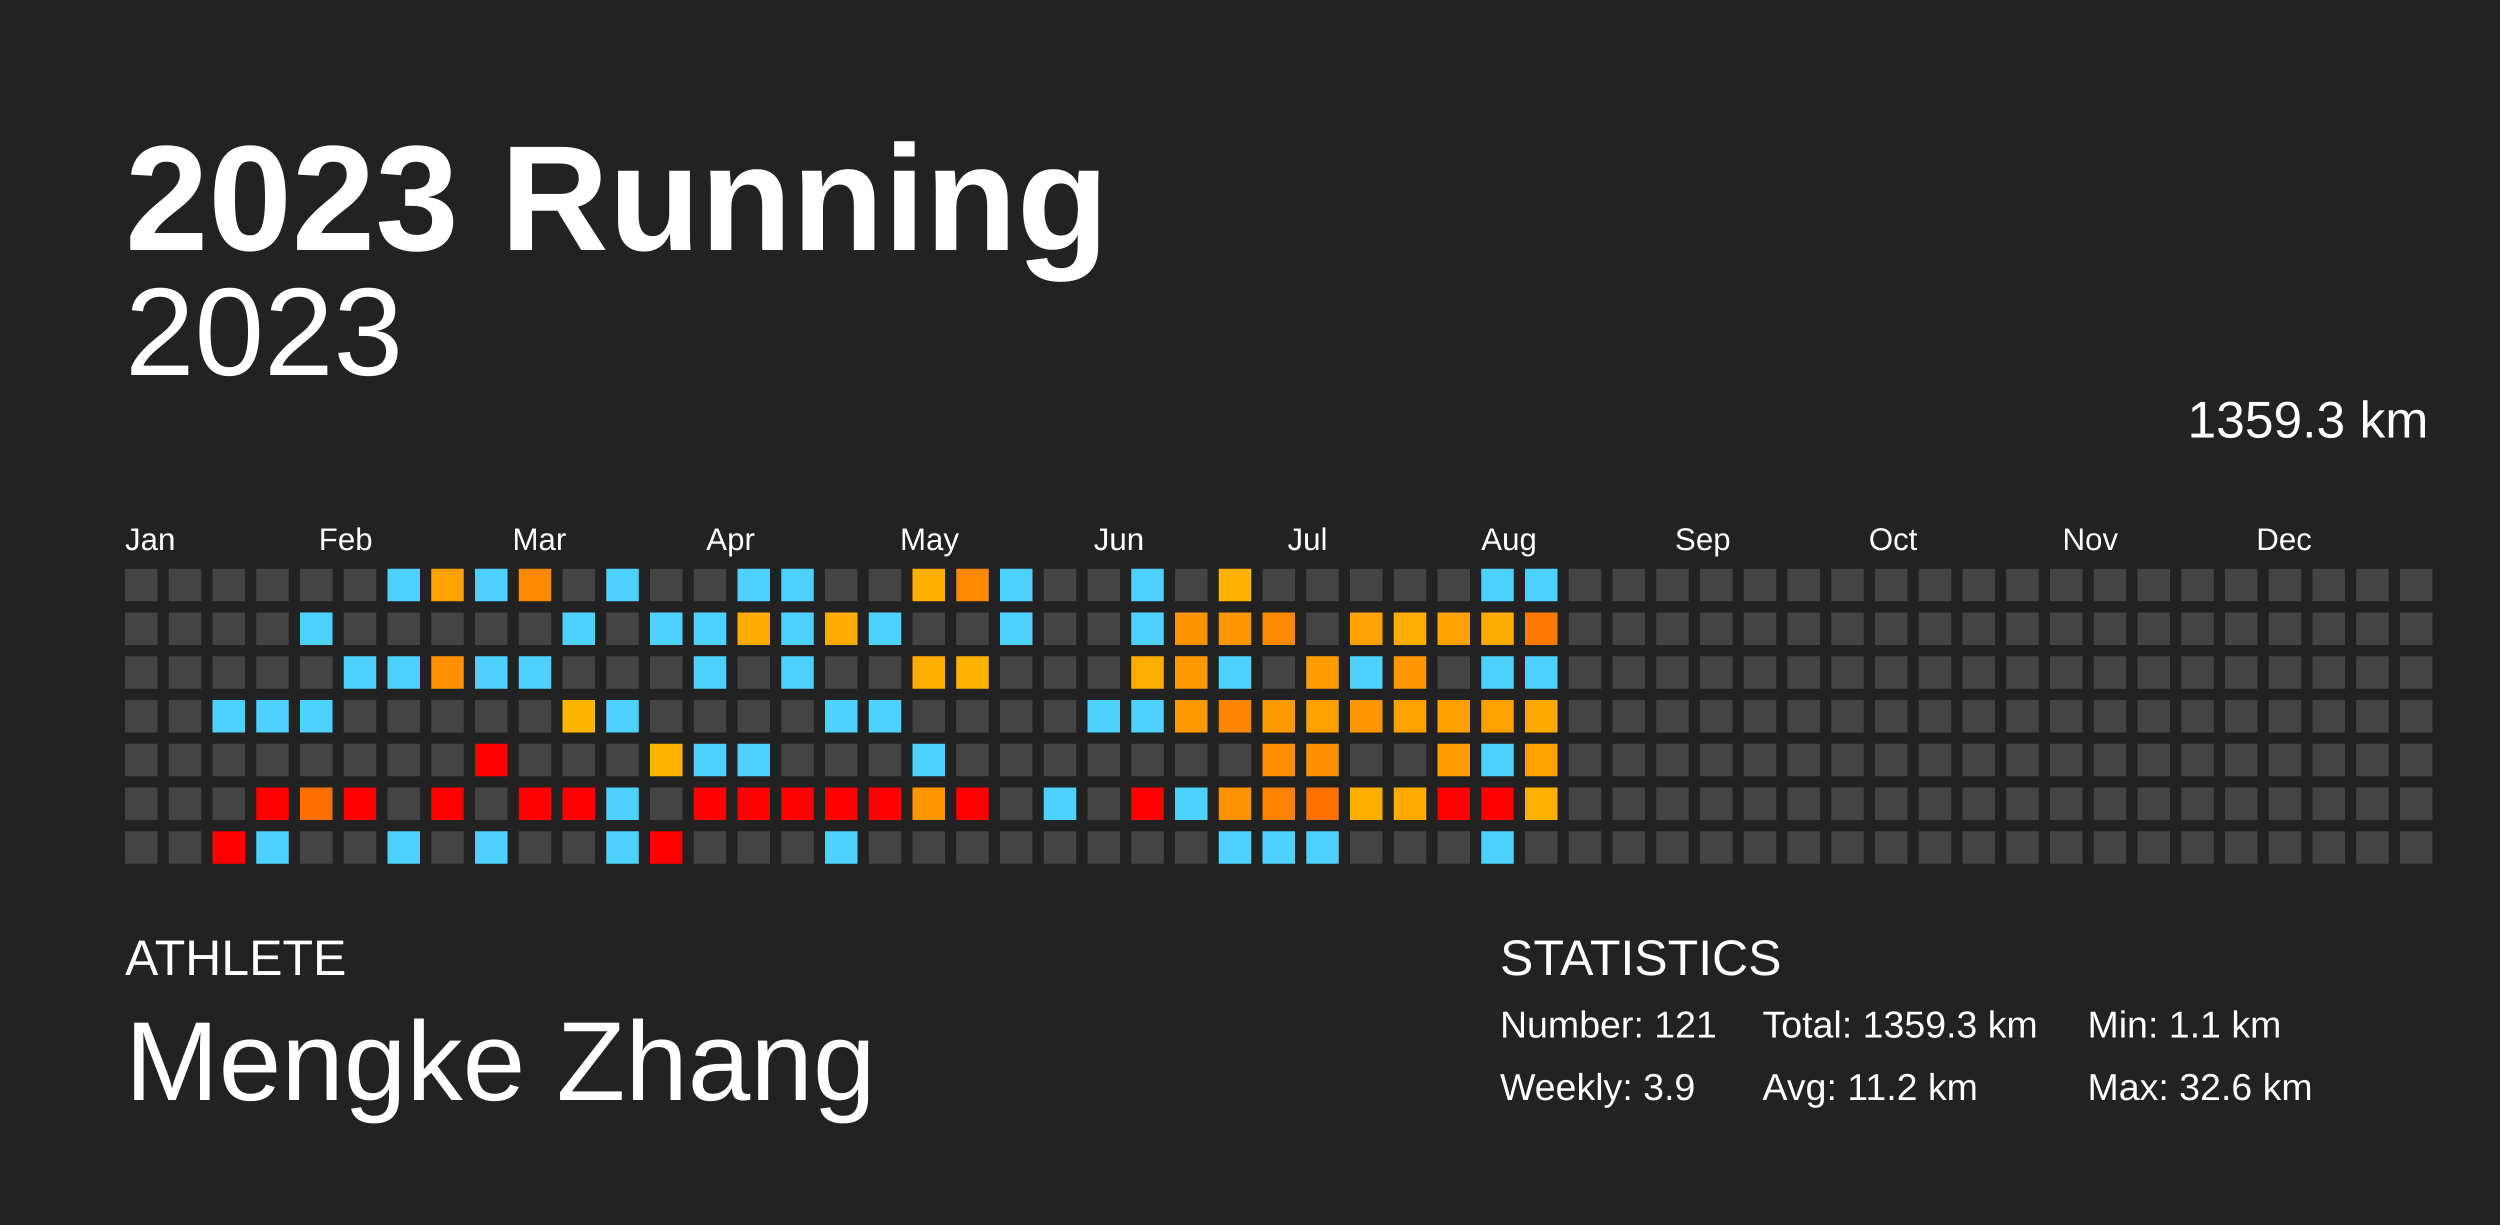
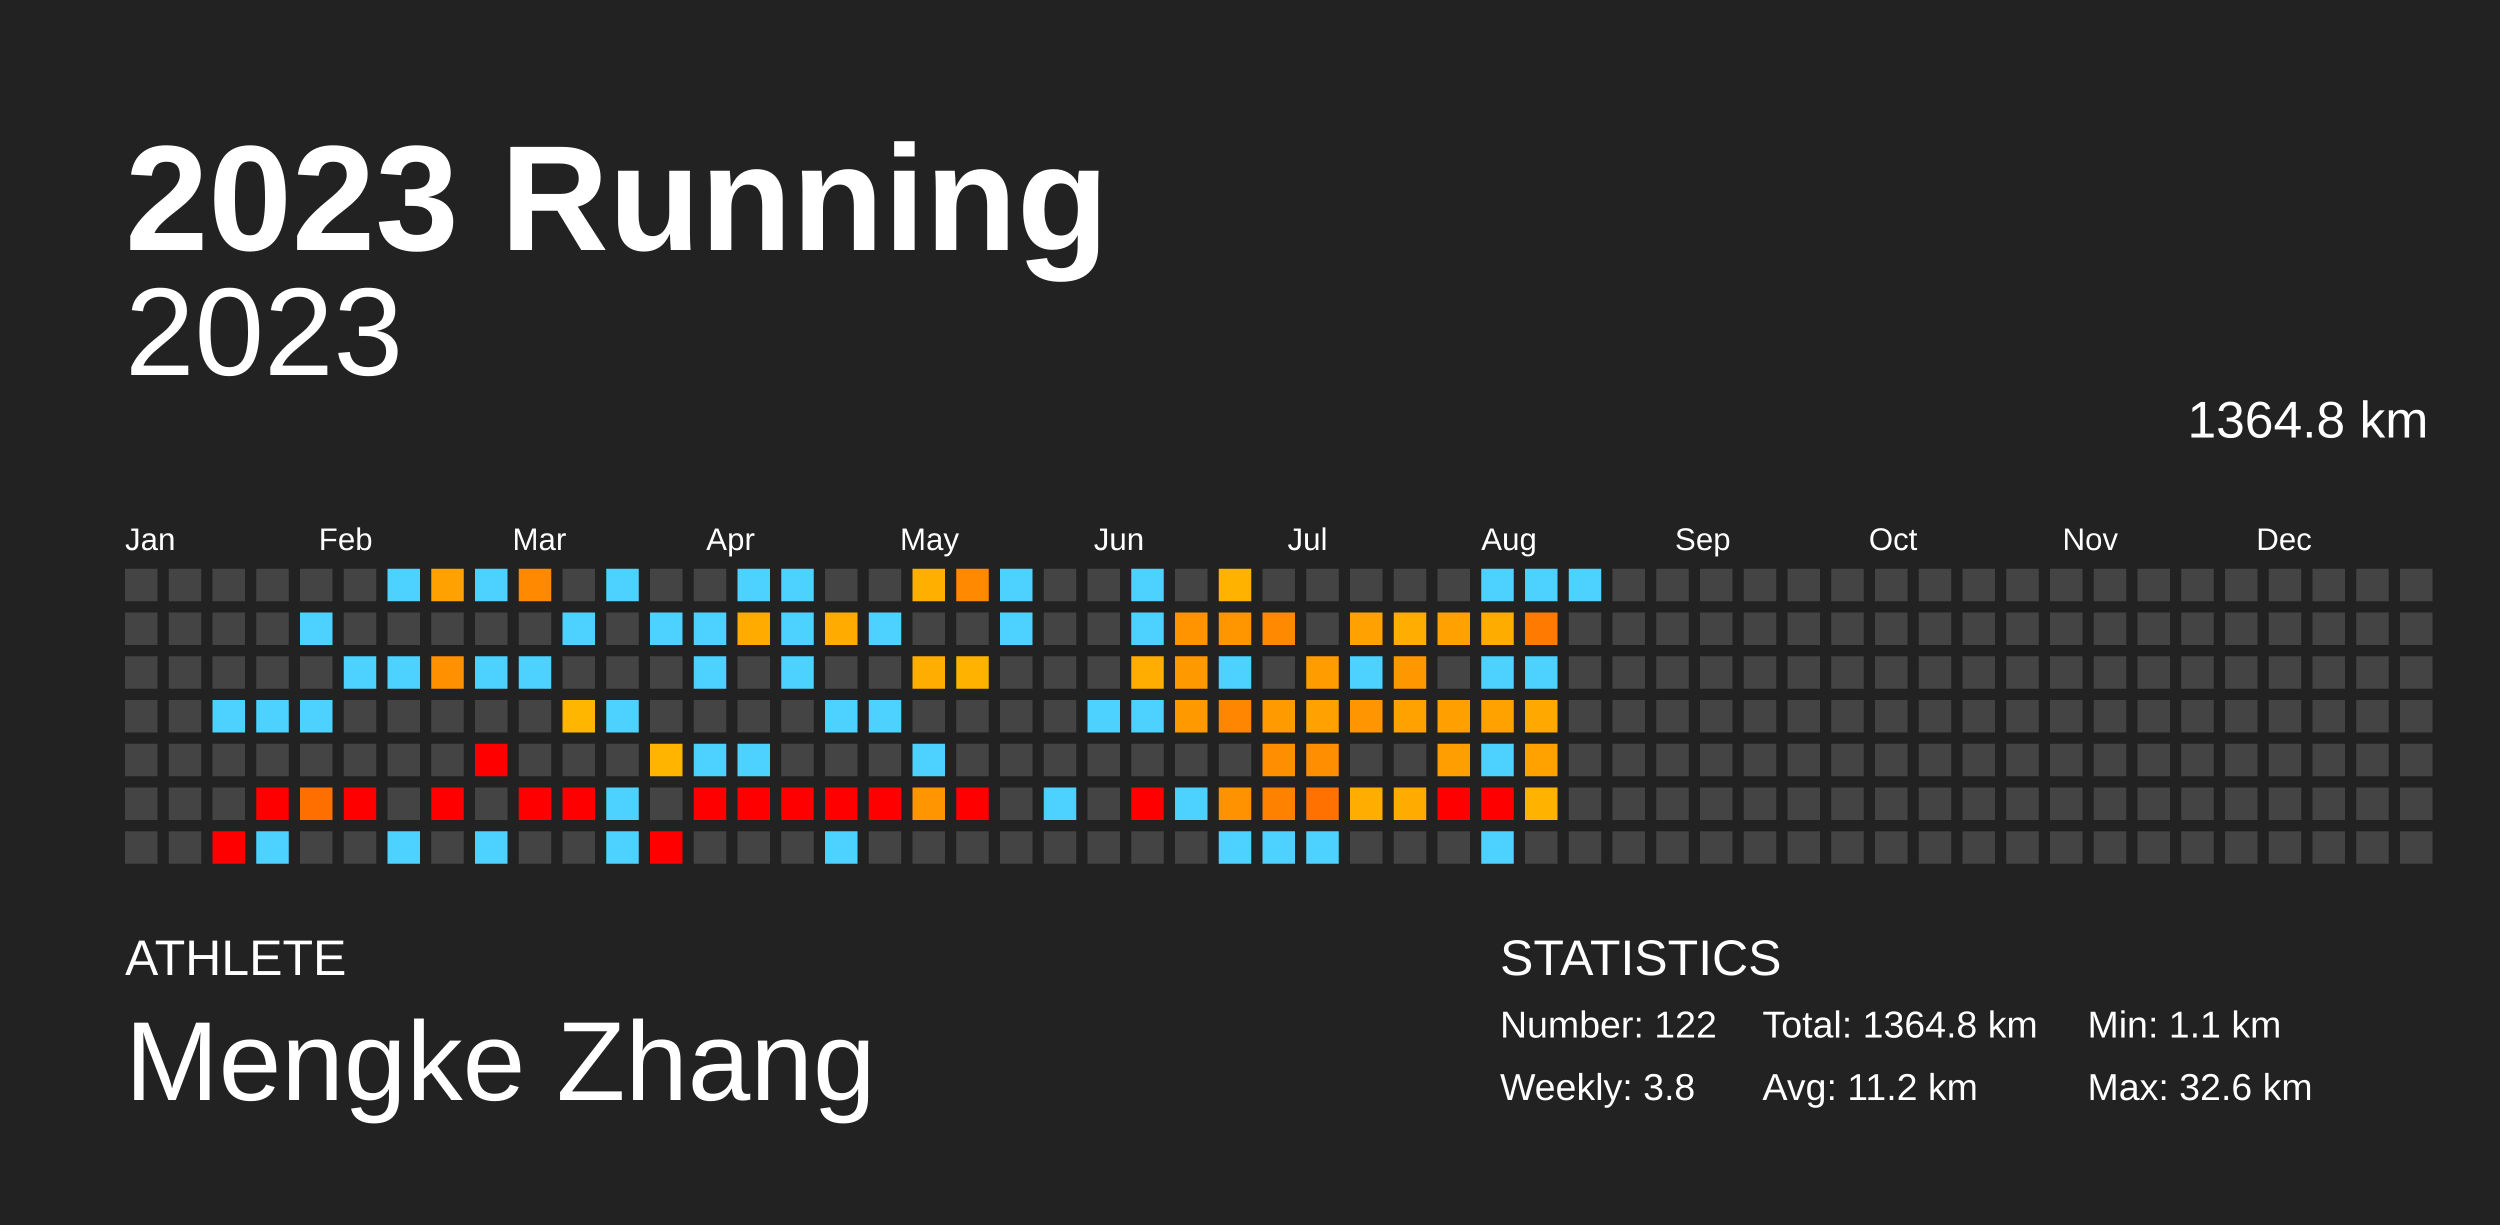
<svg xmlns="http://www.w3.org/2000/svg" baseProfile="full" height="98mm" version="1.1" viewBox="0,0,200,98" width="200mm">
  <defs />
  <rect fill="#222222" height="98" width="200" x="0" y="0" />
  <text fill="#FFFFFF" style="font-size:12px; font-family:Arial; font-weight:bold;" x="10" y="20">2023 Running</text>
  <text fill="#FFFFFF" style="font-size:4px; font-family:Arial" x="10" y="78">ATHLETE</text>
  <text fill="#FFFFFF" style="font-size:9px; font-family:Arial" x="10" y="88">Mengke Zhang</text>
  <text fill="#FFFFFF" style="font-size:4px; font-family:Arial" x="120" y="78">STATISTICS</text>
-   <text fill="#FFFFFF" style="font-size:3px; font-family:Arial" x="120" y="83">Number: 121</text>
-   <text fill="#FFFFFF" style="font-size:3px; font-family:Arial" x="120" y="88">Weekly: 3.9</text>
-   <text fill="#FFFFFF" style="font-size:3px; font-family:Arial" x="141" y="83">Total: 1359.3 km</text>
+   <text fill="#FFFFFF" style="font-size:3px; font-family:Arial" x="120" y="83">Number: 122</text>
+   <text fill="#FFFFFF" style="font-size:3px; font-family:Arial" x="120" y="88">Weekly: 3.8</text>
+   <text fill="#FFFFFF" style="font-size:3px; font-family:Arial" x="141" y="83">Total: 1364.8 km</text>
  <text fill="#FFFFFF" style="font-size:3px; font-family:Arial" x="141" y="88">Avg: 11.2 km</text>
  <text fill="#FFFFFF" style="font-size:3px; font-family:Arial" x="167" y="83">Min: 1.1 km</text>
  <text fill="#FFFFFF" style="font-size:3px; font-family:Arial" x="167" y="88">Max: 32.6 km</text>
  <text alignment-baseline="hanging" fill="#FFFFFF" style="font-size:10.0px; font-family:Arial;" x="10" y="30">2023</text>
-   <text alignment-baseline="hanging" fill="#FFFFFF" style="font-size:4.125px; font-family:Arial;" x="175" y="35">1359.3 km</text>
+   <text alignment-baseline="hanging" fill="#FFFFFF" style="font-size:4.125px; font-family:Arial;" x="175" y="35">1364.8 km</text>
  <text fill="#FFFFFF" style="font-size:2.5px; font-family:Arial" x="10.0" y="44">Jan</text>
  <text fill="#FFFFFF" style="font-size:2.5px; font-family:Arial" x="25.5" y="44">Feb</text>
  <text fill="#FFFFFF" style="font-size:2.5px; font-family:Arial" x="41.0" y="44">Mar</text>
  <text fill="#FFFFFF" style="font-size:2.5px; font-family:Arial" x="56.5" y="44">Apr</text>
  <text fill="#FFFFFF" style="font-size:2.5px; font-family:Arial" x="72.0" y="44">May</text>
  <text fill="#FFFFFF" style="font-size:2.5px; font-family:Arial" x="87.5" y="44">Jun</text>
  <text fill="#FFFFFF" style="font-size:2.5px; font-family:Arial" x="103.0" y="44">Jul</text>
  <text fill="#FFFFFF" style="font-size:2.5px; font-family:Arial" x="118.5" y="44">Aug</text>
  <text fill="#FFFFFF" style="font-size:2.5px; font-family:Arial" x="134.0" y="44">Sep</text>
  <text fill="#FFFFFF" style="font-size:2.5px; font-family:Arial" x="149.5" y="44">Oct</text>
  <text fill="#FFFFFF" style="font-size:2.5px; font-family:Arial" x="165.0" y="44">Nov</text>
  <text fill="#FFFFFF" style="font-size:2.5px; font-family:Arial" x="180.5" y="44">Dec</text>
  <rect fill="#444444" height="2.6" width="2.6" x="10.0" y="45.5" />
  <rect fill="#444444" height="2.6" width="2.6" x="10.0" y="49.0" />
  <rect fill="#444444" height="2.6" width="2.6" x="10.0" y="52.5" />
  <rect fill="#444444" height="2.6" width="2.6" x="10.0" y="56.0" />
  <rect fill="#444444" height="2.6" width="2.6" x="10.0" y="59.5" />
  <rect fill="#444444" height="2.6" width="2.6" x="10.0" y="63.0" />
  <rect fill="#444444" height="2.6" width="2.6" x="10.0" y="66.5" />
  <rect fill="#444444" height="2.6" width="2.6" x="13.5" y="45.5" />
  <rect fill="#444444" height="2.6" width="2.6" x="13.5" y="49.0" />
  <rect fill="#444444" height="2.6" width="2.6" x="13.5" y="52.5" />
  <rect fill="#444444" height="2.6" width="2.6" x="13.5" y="56.0" />
  <rect fill="#444444" height="2.6" width="2.6" x="13.5" y="59.5" />
  <rect fill="#444444" height="2.6" width="2.6" x="13.5" y="63.0" />
  <rect fill="#444444" height="2.6" width="2.6" x="13.5" y="66.5" />
  <rect fill="#444444" height="2.6" width="2.6" x="17.0" y="45.5" />
  <rect fill="#444444" height="2.6" width="2.6" x="17.0" y="49.0" />
  <rect fill="#444444" height="2.6" width="2.6" x="17.0" y="52.5" />
  <rect fill="#4dd2ff" height="2.6" width="2.6" x="17.0" y="56.0" />
  <rect fill="#444444" height="2.6" width="2.6" x="17.0" y="59.5" />
  <rect fill="#444444" height="2.6" width="2.6" x="17.0" y="63.0" />
  <rect fill="red" height="2.6" width="2.6" x="17.0" y="66.5" />
  <rect fill="#444444" height="2.6" width="2.6" x="20.5" y="45.5" />
  <rect fill="#444444" height="2.6" width="2.6" x="20.5" y="49.0" />
  <rect fill="#444444" height="2.6" width="2.6" x="20.5" y="52.5" />
  <rect fill="#4dd2ff" height="2.6" width="2.6" x="20.5" y="56.0" />
  <rect fill="#444444" height="2.6" width="2.6" x="20.5" y="59.5" />
  <rect fill="red" height="2.6" width="2.6" x="20.5" y="63.0" />
  <rect fill="#4dd2ff" height="2.6" width="2.6" x="20.5" y="66.5" />
  <rect fill="#444444" height="2.6" width="2.6" x="24.0" y="45.5" />
  <rect fill="#4dd2ff" height="2.6" width="2.6" x="24.0" y="49.0" />
  <rect fill="#444444" height="2.6" width="2.6" x="24.0" y="52.5" />
  <rect fill="#4dd2ff" height="2.6" width="2.6" x="24.0" y="56.0" />
  <rect fill="#444444" height="2.6" width="2.6" x="24.0" y="59.5" />
  <rect fill="#ff6f00" height="2.6" width="2.6" x="24.0" y="63.0" />
  <rect fill="#444444" height="2.6" width="2.6" x="24.0" y="66.5" />
  <rect fill="#444444" height="2.6" width="2.6" x="27.5" y="45.5" />
  <rect fill="#444444" height="2.6" width="2.6" x="27.5" y="49.0" />
  <rect fill="#4dd2ff" height="2.6" width="2.6" x="27.5" y="52.5" />
  <rect fill="#444444" height="2.6" width="2.6" x="27.5" y="56.0" />
  <rect fill="#444444" height="2.6" width="2.6" x="27.5" y="59.5" />
  <rect fill="red" height="2.6" width="2.6" x="27.5" y="63.0" />
  <rect fill="#444444" height="2.6" width="2.6" x="27.5" y="66.5" />
  <rect fill="#4dd2ff" height="2.6" width="2.6" x="31.0" y="45.5" />
  <rect fill="#444444" height="2.6" width="2.6" x="31.0" y="49.0" />
  <rect fill="#4dd2ff" height="2.6" width="2.6" x="31.0" y="52.5" />
  <rect fill="#444444" height="2.6" width="2.6" x="31.0" y="56.0" />
  <rect fill="#444444" height="2.6" width="2.6" x="31.0" y="59.5" />
  <rect fill="#444444" height="2.6" width="2.6" x="31.0" y="63.0" />
  <rect fill="#4dd2ff" height="2.6" width="2.6" x="31.0" y="66.5" />
  <rect fill="#ffa100" height="2.6" width="2.6" x="34.5" y="45.5" />
  <rect fill="#444444" height="2.6" width="2.6" x="34.5" y="49.0" />
  <rect fill="#ff9000" height="2.6" width="2.6" x="34.5" y="52.5" />
  <rect fill="#444444" height="2.6" width="2.6" x="34.5" y="56.0" />
  <rect fill="#444444" height="2.6" width="2.6" x="34.5" y="59.5" />
  <rect fill="red" height="2.6" width="2.6" x="34.5" y="63.0" />
  <rect fill="#444444" height="2.6" width="2.6" x="34.5" y="66.5" />
  <rect fill="#4dd2ff" height="2.6" width="2.6" x="38.0" y="45.5" />
  <rect fill="#444444" height="2.6" width="2.6" x="38.0" y="49.0" />
  <rect fill="#4dd2ff" height="2.6" width="2.6" x="38.0" y="52.5" />
  <rect fill="#444444" height="2.6" width="2.6" x="38.0" y="56.0" />
  <rect fill="red" height="2.6" width="2.6" x="38.0" y="59.5" />
  <rect fill="#444444" height="2.6" width="2.6" x="38.0" y="63.0" />
  <rect fill="#4dd2ff" height="2.6" width="2.6" x="38.0" y="66.5" />
  <rect fill="#ff8900" height="2.6" width="2.6" x="41.5" y="45.5" />
  <rect fill="#444444" height="2.6" width="2.6" x="41.5" y="49.0" />
  <rect fill="#4dd2ff" height="2.6" width="2.6" x="41.5" y="52.5" />
  <rect fill="#444444" height="2.6" width="2.6" x="41.5" y="56.0" />
  <rect fill="#444444" height="2.6" width="2.6" x="41.5" y="59.5" />
  <rect fill="red" height="2.6" width="2.6" x="41.5" y="63.0" />
  <rect fill="#444444" height="2.6" width="2.6" x="41.5" y="66.5" />
  <rect fill="#444444" height="2.6" width="2.6" x="45.0" y="45.5" />
  <rect fill="#4dd2ff" height="2.6" width="2.6" x="45.0" y="49.0" />
  <rect fill="#444444" height="2.6" width="2.6" x="45.0" y="52.5" />
  <rect fill="#ffb600" height="2.6" width="2.6" x="45.0" y="56.0" />
  <rect fill="#444444" height="2.6" width="2.6" x="45.0" y="59.5" />
  <rect fill="red" height="2.6" width="2.6" x="45.0" y="63.0" />
  <rect fill="#444444" height="2.6" width="2.6" x="45.0" y="66.5" />
  <rect fill="#4dd2ff" height="2.6" width="2.6" x="48.5" y="45.5" />
  <rect fill="#444444" height="2.6" width="2.6" x="48.5" y="49.0" />
  <rect fill="#444444" height="2.6" width="2.6" x="48.5" y="52.5" />
  <rect fill="#4dd2ff" height="2.6" width="2.6" x="48.5" y="56.0" />
  <rect fill="#444444" height="2.6" width="2.6" x="48.5" y="59.5" />
  <rect fill="#4dd2ff" height="2.6" width="2.6" x="48.5" y="63.0" />
  <rect fill="#4dd2ff" height="2.6" width="2.6" x="48.5" y="66.5" />
  <rect fill="#444444" height="2.6" width="2.6" x="52.0" y="45.5" />
  <rect fill="#4dd2ff" height="2.6" width="2.6" x="52.0" y="49.0" />
  <rect fill="#444444" height="2.6" width="2.6" x="52.0" y="52.5" />
  <rect fill="#444444" height="2.6" width="2.6" x="52.0" y="56.0" />
  <rect fill="#ffb500" height="2.6" width="2.6" x="52.0" y="59.5" />
  <rect fill="#444444" height="2.6" width="2.6" x="52.0" y="63.0" />
  <rect fill="red" height="2.6" width="2.6" x="52.0" y="66.5" />
  <rect fill="#444444" height="2.6" width="2.6" x="55.5" y="45.5" />
  <rect fill="#4dd2ff" height="2.6" width="2.6" x="55.5" y="49.0" />
  <rect fill="#4dd2ff" height="2.6" width="2.6" x="55.5" y="52.5" />
  <rect fill="#444444" height="2.6" width="2.6" x="55.5" y="56.0" />
  <rect fill="#4dd2ff" height="2.6" width="2.6" x="55.5" y="59.5" />
  <rect fill="red" height="2.6" width="2.6" x="55.5" y="63.0" />
  <rect fill="#444444" height="2.6" width="2.6" x="55.5" y="66.5" />
  <rect fill="#4dd2ff" height="2.6" width="2.6" x="59.0" y="45.5" />
  <rect fill="#ffab00" height="2.6" width="2.6" x="59.0" y="49.0" />
  <rect fill="#444444" height="2.6" width="2.6" x="59.0" y="52.5" />
  <rect fill="#444444" height="2.6" width="2.6" x="59.0" y="56.0" />
  <rect fill="#4dd2ff" height="2.6" width="2.6" x="59.0" y="59.5" />
  <rect fill="red" height="2.6" width="2.6" x="59.0" y="63.0" />
  <rect fill="#444444" height="2.6" width="2.6" x="59.0" y="66.5" />
  <rect fill="#4dd2ff" height="2.6" width="2.6" x="62.5" y="45.5" />
  <rect fill="#4dd2ff" height="2.6" width="2.6" x="62.5" y="49.0" />
  <rect fill="#4dd2ff" height="2.6" width="2.6" x="62.5" y="52.5" />
  <rect fill="#444444" height="2.6" width="2.6" x="62.5" y="56.0" />
  <rect fill="#444444" height="2.6" width="2.6" x="62.5" y="59.5" />
  <rect fill="red" height="2.6" width="2.6" x="62.5" y="63.0" />
  <rect fill="#444444" height="2.6" width="2.6" x="62.5" y="66.5" />
  <rect fill="#444444" height="2.6" width="2.6" x="66.0" y="45.5" />
  <rect fill="#ffab00" height="2.6" width="2.6" x="66.0" y="49.0" />
  <rect fill="#444444" height="2.6" width="2.6" x="66.0" y="52.5" />
  <rect fill="#4dd2ff" height="2.6" width="2.6" x="66.0" y="56.0" />
  <rect fill="#444444" height="2.6" width="2.6" x="66.0" y="59.5" />
  <rect fill="red" height="2.6" width="2.6" x="66.0" y="63.0" />
  <rect fill="#4dd2ff" height="2.6" width="2.6" x="66.0" y="66.5" />
  <rect fill="#444444" height="2.6" width="2.6" x="69.5" y="45.5" />
  <rect fill="#4dd2ff" height="2.6" width="2.6" x="69.5" y="49.0" />
  <rect fill="#444444" height="2.6" width="2.6" x="69.5" y="52.5" />
  <rect fill="#4dd2ff" height="2.6" width="2.6" x="69.5" y="56.0" />
  <rect fill="#444444" height="2.6" width="2.6" x="69.5" y="59.5" />
  <rect fill="red" height="2.6" width="2.6" x="69.5" y="63.0" />
  <rect fill="#444444" height="2.6" width="2.6" x="69.5" y="66.5" />
  <rect fill="#ffaf00" height="2.6" width="2.6" x="73.0" y="45.5" />
  <rect fill="#444444" height="2.6" width="2.6" x="73.0" y="49.0" />
  <rect fill="#ffae00" height="2.6" width="2.6" x="73.0" y="52.5" />
  <rect fill="#444444" height="2.6" width="2.6" x="73.0" y="56.0" />
  <rect fill="#4dd2ff" height="2.6" width="2.6" x="73.0" y="59.5" />
  <rect fill="#ff9500" height="2.6" width="2.6" x="73.0" y="63.0" />
  <rect fill="#444444" height="2.6" width="2.6" x="73.0" y="66.5" />
  <rect fill="#ff8900" height="2.6" width="2.6" x="76.5" y="45.5" />
  <rect fill="#444444" height="2.6" width="2.6" x="76.5" y="49.0" />
  <rect fill="#ffb300" height="2.6" width="2.6" x="76.5" y="52.5" />
  <rect fill="#444444" height="2.6" width="2.6" x="76.5" y="56.0" />
  <rect fill="#444444" height="2.6" width="2.6" x="76.5" y="59.5" />
  <rect fill="red" height="2.6" width="2.6" x="76.5" y="63.0" />
  <rect fill="#444444" height="2.6" width="2.6" x="76.5" y="66.5" />
  <rect fill="#4dd2ff" height="2.6" width="2.6" x="80.0" y="45.5" />
  <rect fill="#4dd2ff" height="2.6" width="2.6" x="80.0" y="49.0" />
  <rect fill="#444444" height="2.6" width="2.6" x="80.0" y="52.5" />
  <rect fill="#444444" height="2.6" width="2.6" x="80.0" y="56.0" />
  <rect fill="#444444" height="2.6" width="2.6" x="80.0" y="59.5" />
  <rect fill="#444444" height="2.6" width="2.6" x="80.0" y="63.0" />
  <rect fill="#444444" height="2.6" width="2.6" x="80.0" y="66.5" />
  <rect fill="#444444" height="2.6" width="2.6" x="83.5" y="45.5" />
  <rect fill="#444444" height="2.6" width="2.6" x="83.5" y="49.0" />
  <rect fill="#444444" height="2.6" width="2.6" x="83.5" y="52.5" />
  <rect fill="#444444" height="2.6" width="2.6" x="83.5" y="56.0" />
  <rect fill="#444444" height="2.6" width="2.6" x="83.5" y="59.5" />
  <rect fill="#4dd2ff" height="2.6" width="2.6" x="83.5" y="63.0" />
  <rect fill="#444444" height="2.6" width="2.6" x="83.5" y="66.5" />
  <rect fill="#444444" height="2.6" width="2.6" x="87.0" y="45.5" />
  <rect fill="#444444" height="2.6" width="2.6" x="87.0" y="49.0" />
  <rect fill="#444444" height="2.6" width="2.6" x="87.0" y="52.5" />
  <rect fill="#4dd2ff" height="2.6" width="2.6" x="87.0" y="56.0" />
  <rect fill="#444444" height="2.6" width="2.6" x="87.0" y="59.5" />
  <rect fill="#444444" height="2.6" width="2.6" x="87.0" y="63.0" />
  <rect fill="#444444" height="2.6" width="2.6" x="87.0" y="66.5" />
  <rect fill="#4dd2ff" height="2.6" width="2.6" x="90.5" y="45.5" />
  <rect fill="#4dd2ff" height="2.6" width="2.6" x="90.5" y="49.0" />
  <rect fill="#ffad00" height="2.6" width="2.6" x="90.5" y="52.5" />
  <rect fill="#4dd2ff" height="2.6" width="2.6" x="90.5" y="56.0" />
  <rect fill="#444444" height="2.6" width="2.6" x="90.5" y="59.5" />
  <rect fill="red" height="2.6" width="2.6" x="90.5" y="63.0" />
  <rect fill="#444444" height="2.6" width="2.6" x="90.5" y="66.5" />
  <rect fill="#444444" height="2.6" width="2.6" x="94.0" y="45.5" />
  <rect fill="#ff9300" height="2.6" width="2.6" x="94.0" y="49.0" />
  <rect fill="#ff9900" height="2.6" width="2.6" x="94.0" y="52.5" />
  <rect fill="#ff9900" height="2.6" width="2.6" x="94.0" y="56.0" />
  <rect fill="#444444" height="2.6" width="2.6" x="94.0" y="59.5" />
  <rect fill="#4dd2ff" height="2.6" width="2.6" x="94.0" y="63.0" />
  <rect fill="#444444" height="2.6" width="2.6" x="94.0" y="66.5" />
  <rect fill="#ffb200" height="2.6" width="2.6" x="97.5" y="45.5" />
  <rect fill="#ff9600" height="2.6" width="2.6" x="97.5" y="49.0" />
  <rect fill="#4dd2ff" height="2.6" width="2.6" x="97.5" y="52.5" />
  <rect fill="#ff8600" height="2.6" width="2.6" x="97.5" y="56.0" />
  <rect fill="#444444" height="2.6" width="2.6" x="97.5" y="59.5" />
  <rect fill="#ff9200" height="2.6" width="2.6" x="97.5" y="63.0" />
  <rect fill="#4dd2ff" height="2.6" width="2.6" x="97.5" y="66.5" />
  <rect fill="#444444" height="2.6" width="2.6" x="101.0" y="45.5" />
  <rect fill="#ff8900" height="2.6" width="2.6" x="101.0" y="49.0" />
  <rect fill="#444444" height="2.6" width="2.6" x="101.0" y="52.5" />
  <rect fill="#ff9a00" height="2.6" width="2.6" x="101.0" y="56.0" />
  <rect fill="#ff8f00" height="2.6" width="2.6" x="101.0" y="59.5" />
  <rect fill="#ff8100" height="2.6" width="2.6" x="101.0" y="63.0" />
  <rect fill="#4dd2ff" height="2.6" width="2.6" x="101.0" y="66.5" />
  <rect fill="#444444" height="2.6" width="2.6" x="104.5" y="45.5" />
  <rect fill="#444444" height="2.6" width="2.6" x="104.5" y="49.0" />
  <rect fill="#ff9d00" height="2.6" width="2.6" x="104.5" y="52.5" />
  <rect fill="#ffa100" height="2.6" width="2.6" x="104.5" y="56.0" />
  <rect fill="#ff8e00" height="2.6" width="2.6" x="104.5" y="59.5" />
  <rect fill="#ff7100" height="2.6" width="2.6" x="104.5" y="63.0" />
  <rect fill="#4dd2ff" height="2.6" width="2.6" x="104.5" y="66.5" />
  <rect fill="#444444" height="2.6" width="2.6" x="108.0" y="45.5" />
  <rect fill="#ffa100" height="2.6" width="2.6" x="108.0" y="49.0" />
  <rect fill="#4dd2ff" height="2.6" width="2.6" x="108.0" y="52.5" />
  <rect fill="#ff9500" height="2.6" width="2.6" x="108.0" y="56.0" />
  <rect fill="#444444" height="2.6" width="2.6" x="108.0" y="59.5" />
  <rect fill="#ffae00" height="2.6" width="2.6" x="108.0" y="63.0" />
  <rect fill="#444444" height="2.6" width="2.6" x="108.0" y="66.5" />
  <rect fill="#444444" height="2.6" width="2.6" x="111.5" y="45.5" />
  <rect fill="#ffad00" height="2.6" width="2.6" x="111.5" y="49.0" />
  <rect fill="#ff9800" height="2.6" width="2.6" x="111.5" y="52.5" />
  <rect fill="#ffa200" height="2.6" width="2.6" x="111.5" y="56.0" />
  <rect fill="#444444" height="2.6" width="2.6" x="111.5" y="59.5" />
  <rect fill="#ffab00" height="2.6" width="2.6" x="111.5" y="63.0" />
  <rect fill="#444444" height="2.6" width="2.6" x="111.5" y="66.5" />
  <rect fill="#444444" height="2.6" width="2.6" x="115.0" y="45.5" />
  <rect fill="#ffa100" height="2.6" width="2.6" x="115.0" y="49.0" />
  <rect fill="#444444" height="2.6" width="2.6" x="115.0" y="52.5" />
  <rect fill="#ff9f00" height="2.6" width="2.6" x="115.0" y="56.0" />
  <rect fill="#ff9e00" height="2.6" width="2.6" x="115.0" y="59.5" />
  <rect fill="red" height="2.6" width="2.6" x="115.0" y="63.0" />
  <rect fill="#444444" height="2.6" width="2.6" x="115.0" y="66.5" />
  <rect fill="#4dd2ff" height="2.6" width="2.6" x="118.5" y="45.5" />
  <rect fill="#ffac00" height="2.6" width="2.6" x="118.5" y="49.0" />
  <rect fill="#4dd2ff" height="2.6" width="2.6" x="118.5" y="52.5" />
  <rect fill="#ffa200" height="2.6" width="2.6" x="118.5" y="56.0" />
  <rect fill="#4dd2ff" height="2.6" width="2.6" x="118.5" y="59.5" />
  <rect fill="red" height="2.6" width="2.6" x="118.5" y="63.0" />
  <rect fill="#4dd2ff" height="2.6" width="2.6" x="118.5" y="66.5" />
  <rect fill="#4dd2ff" height="2.6" width="2.6" x="122.0" y="45.5" />
  <rect fill="#ff7a00" height="2.6" width="2.6" x="122.0" y="49.0" />
  <rect fill="#4dd2ff" height="2.6" width="2.6" x="122.0" y="52.5" />
  <rect fill="#ffa900" height="2.6" width="2.6" x="122.0" y="56.0" />
  <rect fill="#ffa200" height="2.6" width="2.6" x="122.0" y="59.5" />
  <rect fill="#ffb200" height="2.6" width="2.6" x="122.0" y="63.0" />
  <rect fill="#444444" height="2.6" width="2.6" x="122.0" y="66.5" />
-   <rect fill="#444444" height="2.6" width="2.6" x="125.5" y="45.5" />
+   <rect fill="#4dd2ff" height="2.6" width="2.6" x="125.5" y="45.5" />
  <rect fill="#444444" height="2.6" width="2.6" x="125.5" y="49.0" />
  <rect fill="#444444" height="2.6" width="2.6" x="125.5" y="52.5" />
  <rect fill="#444444" height="2.6" width="2.6" x="125.5" y="56.0" />
  <rect fill="#444444" height="2.6" width="2.6" x="125.5" y="59.5" />
  <rect fill="#444444" height="2.6" width="2.6" x="125.5" y="63.0" />
  <rect fill="#444444" height="2.6" width="2.6" x="125.5" y="66.5" />
  <rect fill="#444444" height="2.6" width="2.6" x="129.0" y="45.5" />
  <rect fill="#444444" height="2.6" width="2.6" x="129.0" y="49.0" />
  <rect fill="#444444" height="2.6" width="2.6" x="129.0" y="52.5" />
  <rect fill="#444444" height="2.6" width="2.6" x="129.0" y="56.0" />
  <rect fill="#444444" height="2.6" width="2.6" x="129.0" y="59.5" />
  <rect fill="#444444" height="2.6" width="2.6" x="129.0" y="63.0" />
  <rect fill="#444444" height="2.6" width="2.6" x="129.0" y="66.5" />
  <rect fill="#444444" height="2.6" width="2.6" x="132.5" y="45.5" />
  <rect fill="#444444" height="2.6" width="2.6" x="132.5" y="49.0" />
  <rect fill="#444444" height="2.6" width="2.6" x="132.5" y="52.5" />
  <rect fill="#444444" height="2.6" width="2.6" x="132.5" y="56.0" />
  <rect fill="#444444" height="2.6" width="2.6" x="132.5" y="59.5" />
  <rect fill="#444444" height="2.6" width="2.6" x="132.5" y="63.0" />
  <rect fill="#444444" height="2.6" width="2.6" x="132.5" y="66.5" />
  <rect fill="#444444" height="2.6" width="2.6" x="136.0" y="45.5" />
  <rect fill="#444444" height="2.6" width="2.6" x="136.0" y="49.0" />
  <rect fill="#444444" height="2.6" width="2.6" x="136.0" y="52.5" />
  <rect fill="#444444" height="2.6" width="2.6" x="136.0" y="56.0" />
  <rect fill="#444444" height="2.6" width="2.6" x="136.0" y="59.5" />
  <rect fill="#444444" height="2.6" width="2.6" x="136.0" y="63.0" />
  <rect fill="#444444" height="2.6" width="2.6" x="136.0" y="66.5" />
  <rect fill="#444444" height="2.6" width="2.6" x="139.5" y="45.5" />
  <rect fill="#444444" height="2.6" width="2.6" x="139.5" y="49.0" />
  <rect fill="#444444" height="2.6" width="2.6" x="139.5" y="52.5" />
  <rect fill="#444444" height="2.6" width="2.6" x="139.5" y="56.0" />
  <rect fill="#444444" height="2.6" width="2.6" x="139.5" y="59.5" />
  <rect fill="#444444" height="2.6" width="2.6" x="139.5" y="63.0" />
  <rect fill="#444444" height="2.6" width="2.6" x="139.5" y="66.5" />
  <rect fill="#444444" height="2.6" width="2.6" x="143.0" y="45.5" />
  <rect fill="#444444" height="2.6" width="2.6" x="143.0" y="49.0" />
  <rect fill="#444444" height="2.6" width="2.6" x="143.0" y="52.5" />
  <rect fill="#444444" height="2.6" width="2.6" x="143.0" y="56.0" />
  <rect fill="#444444" height="2.6" width="2.6" x="143.0" y="59.5" />
  <rect fill="#444444" height="2.6" width="2.6" x="143.0" y="63.0" />
  <rect fill="#444444" height="2.6" width="2.6" x="143.0" y="66.5" />
  <rect fill="#444444" height="2.6" width="2.6" x="146.5" y="45.5" />
  <rect fill="#444444" height="2.6" width="2.6" x="146.5" y="49.0" />
  <rect fill="#444444" height="2.6" width="2.6" x="146.5" y="52.5" />
  <rect fill="#444444" height="2.6" width="2.6" x="146.5" y="56.0" />
  <rect fill="#444444" height="2.6" width="2.6" x="146.5" y="59.5" />
  <rect fill="#444444" height="2.6" width="2.6" x="146.5" y="63.0" />
  <rect fill="#444444" height="2.6" width="2.6" x="146.5" y="66.5" />
  <rect fill="#444444" height="2.6" width="2.6" x="150.0" y="45.5" />
  <rect fill="#444444" height="2.6" width="2.6" x="150.0" y="49.0" />
  <rect fill="#444444" height="2.6" width="2.6" x="150.0" y="52.5" />
  <rect fill="#444444" height="2.6" width="2.6" x="150.0" y="56.0" />
  <rect fill="#444444" height="2.6" width="2.6" x="150.0" y="59.5" />
  <rect fill="#444444" height="2.6" width="2.6" x="150.0" y="63.0" />
  <rect fill="#444444" height="2.6" width="2.6" x="150.0" y="66.5" />
  <rect fill="#444444" height="2.6" width="2.6" x="153.5" y="45.5" />
  <rect fill="#444444" height="2.6" width="2.6" x="153.5" y="49.0" />
  <rect fill="#444444" height="2.6" width="2.6" x="153.5" y="52.5" />
  <rect fill="#444444" height="2.6" width="2.6" x="153.5" y="56.0" />
  <rect fill="#444444" height="2.6" width="2.6" x="153.5" y="59.5" />
  <rect fill="#444444" height="2.6" width="2.6" x="153.5" y="63.0" />
  <rect fill="#444444" height="2.6" width="2.6" x="153.5" y="66.5" />
  <rect fill="#444444" height="2.6" width="2.6" x="157.0" y="45.5" />
  <rect fill="#444444" height="2.6" width="2.6" x="157.0" y="49.0" />
  <rect fill="#444444" height="2.6" width="2.6" x="157.0" y="52.5" />
  <rect fill="#444444" height="2.6" width="2.6" x="157.0" y="56.0" />
  <rect fill="#444444" height="2.6" width="2.6" x="157.0" y="59.5" />
  <rect fill="#444444" height="2.6" width="2.6" x="157.0" y="63.0" />
  <rect fill="#444444" height="2.6" width="2.6" x="157.0" y="66.5" />
  <rect fill="#444444" height="2.6" width="2.6" x="160.5" y="45.5" />
  <rect fill="#444444" height="2.6" width="2.6" x="160.5" y="49.0" />
  <rect fill="#444444" height="2.6" width="2.6" x="160.5" y="52.5" />
  <rect fill="#444444" height="2.6" width="2.6" x="160.5" y="56.0" />
  <rect fill="#444444" height="2.6" width="2.6" x="160.5" y="59.5" />
  <rect fill="#444444" height="2.6" width="2.6" x="160.5" y="63.0" />
  <rect fill="#444444" height="2.6" width="2.6" x="160.5" y="66.5" />
  <rect fill="#444444" height="2.6" width="2.6" x="164.0" y="45.5" />
  <rect fill="#444444" height="2.6" width="2.6" x="164.0" y="49.0" />
  <rect fill="#444444" height="2.6" width="2.6" x="164.0" y="52.5" />
  <rect fill="#444444" height="2.6" width="2.6" x="164.0" y="56.0" />
  <rect fill="#444444" height="2.6" width="2.6" x="164.0" y="59.5" />
  <rect fill="#444444" height="2.6" width="2.6" x="164.0" y="63.0" />
  <rect fill="#444444" height="2.6" width="2.6" x="164.0" y="66.5" />
  <rect fill="#444444" height="2.6" width="2.6" x="167.5" y="45.5" />
  <rect fill="#444444" height="2.6" width="2.6" x="167.5" y="49.0" />
  <rect fill="#444444" height="2.6" width="2.6" x="167.5" y="52.5" />
  <rect fill="#444444" height="2.6" width="2.6" x="167.5" y="56.0" />
  <rect fill="#444444" height="2.6" width="2.6" x="167.5" y="59.5" />
  <rect fill="#444444" height="2.6" width="2.6" x="167.5" y="63.0" />
  <rect fill="#444444" height="2.6" width="2.6" x="167.5" y="66.5" />
  <rect fill="#444444" height="2.6" width="2.6" x="171.0" y="45.5" />
  <rect fill="#444444" height="2.6" width="2.6" x="171.0" y="49.0" />
  <rect fill="#444444" height="2.6" width="2.6" x="171.0" y="52.5" />
  <rect fill="#444444" height="2.6" width="2.6" x="171.0" y="56.0" />
  <rect fill="#444444" height="2.6" width="2.6" x="171.0" y="59.5" />
  <rect fill="#444444" height="2.6" width="2.6" x="171.0" y="63.0" />
  <rect fill="#444444" height="2.6" width="2.6" x="171.0" y="66.5" />
  <rect fill="#444444" height="2.6" width="2.6" x="174.5" y="45.5" />
  <rect fill="#444444" height="2.6" width="2.6" x="174.5" y="49.0" />
  <rect fill="#444444" height="2.6" width="2.6" x="174.5" y="52.5" />
  <rect fill="#444444" height="2.6" width="2.6" x="174.5" y="56.0" />
  <rect fill="#444444" height="2.6" width="2.6" x="174.5" y="59.5" />
  <rect fill="#444444" height="2.6" width="2.6" x="174.5" y="63.0" />
  <rect fill="#444444" height="2.6" width="2.6" x="174.5" y="66.5" />
  <rect fill="#444444" height="2.6" width="2.6" x="178.0" y="45.5" />
  <rect fill="#444444" height="2.6" width="2.6" x="178.0" y="49.0" />
  <rect fill="#444444" height="2.6" width="2.6" x="178.0" y="52.5" />
  <rect fill="#444444" height="2.6" width="2.6" x="178.0" y="56.0" />
  <rect fill="#444444" height="2.6" width="2.6" x="178.0" y="59.5" />
  <rect fill="#444444" height="2.6" width="2.6" x="178.0" y="63.0" />
  <rect fill="#444444" height="2.6" width="2.6" x="178.0" y="66.5" />
  <rect fill="#444444" height="2.6" width="2.6" x="181.5" y="45.5" />
  <rect fill="#444444" height="2.6" width="2.6" x="181.5" y="49.0" />
  <rect fill="#444444" height="2.6" width="2.6" x="181.5" y="52.5" />
  <rect fill="#444444" height="2.6" width="2.6" x="181.5" y="56.0" />
  <rect fill="#444444" height="2.6" width="2.6" x="181.5" y="59.5" />
  <rect fill="#444444" height="2.6" width="2.6" x="181.5" y="63.0" />
  <rect fill="#444444" height="2.6" width="2.6" x="181.5" y="66.5" />
  <rect fill="#444444" height="2.6" width="2.6" x="185.0" y="45.5" />
  <rect fill="#444444" height="2.6" width="2.6" x="185.0" y="49.0" />
  <rect fill="#444444" height="2.6" width="2.6" x="185.0" y="52.5" />
  <rect fill="#444444" height="2.6" width="2.6" x="185.0" y="56.0" />
  <rect fill="#444444" height="2.6" width="2.6" x="185.0" y="59.5" />
  <rect fill="#444444" height="2.6" width="2.6" x="185.0" y="63.0" />
  <rect fill="#444444" height="2.6" width="2.6" x="185.0" y="66.5" />
  <rect fill="#444444" height="2.6" width="2.6" x="188.5" y="45.5" />
  <rect fill="#444444" height="2.6" width="2.6" x="188.5" y="49.0" />
  <rect fill="#444444" height="2.6" width="2.6" x="188.5" y="52.5" />
  <rect fill="#444444" height="2.6" width="2.6" x="188.5" y="56.0" />
  <rect fill="#444444" height="2.6" width="2.6" x="188.5" y="59.5" />
  <rect fill="#444444" height="2.6" width="2.6" x="188.5" y="63.0" />
  <rect fill="#444444" height="2.6" width="2.6" x="188.5" y="66.5" />
  <rect fill="#444444" height="2.6" width="2.6" x="192.0" y="45.5" />
  <rect fill="#444444" height="2.6" width="2.6" x="192.0" y="49.0" />
  <rect fill="#444444" height="2.6" width="2.6" x="192.0" y="52.5" />
  <rect fill="#444444" height="2.6" width="2.6" x="192.0" y="56.0" />
  <rect fill="#444444" height="2.6" width="2.6" x="192.0" y="59.5" />
  <rect fill="#444444" height="2.6" width="2.6" x="192.0" y="63.0" />
  <rect fill="#444444" height="2.6" width="2.6" x="192.0" y="66.5" />
</svg>
